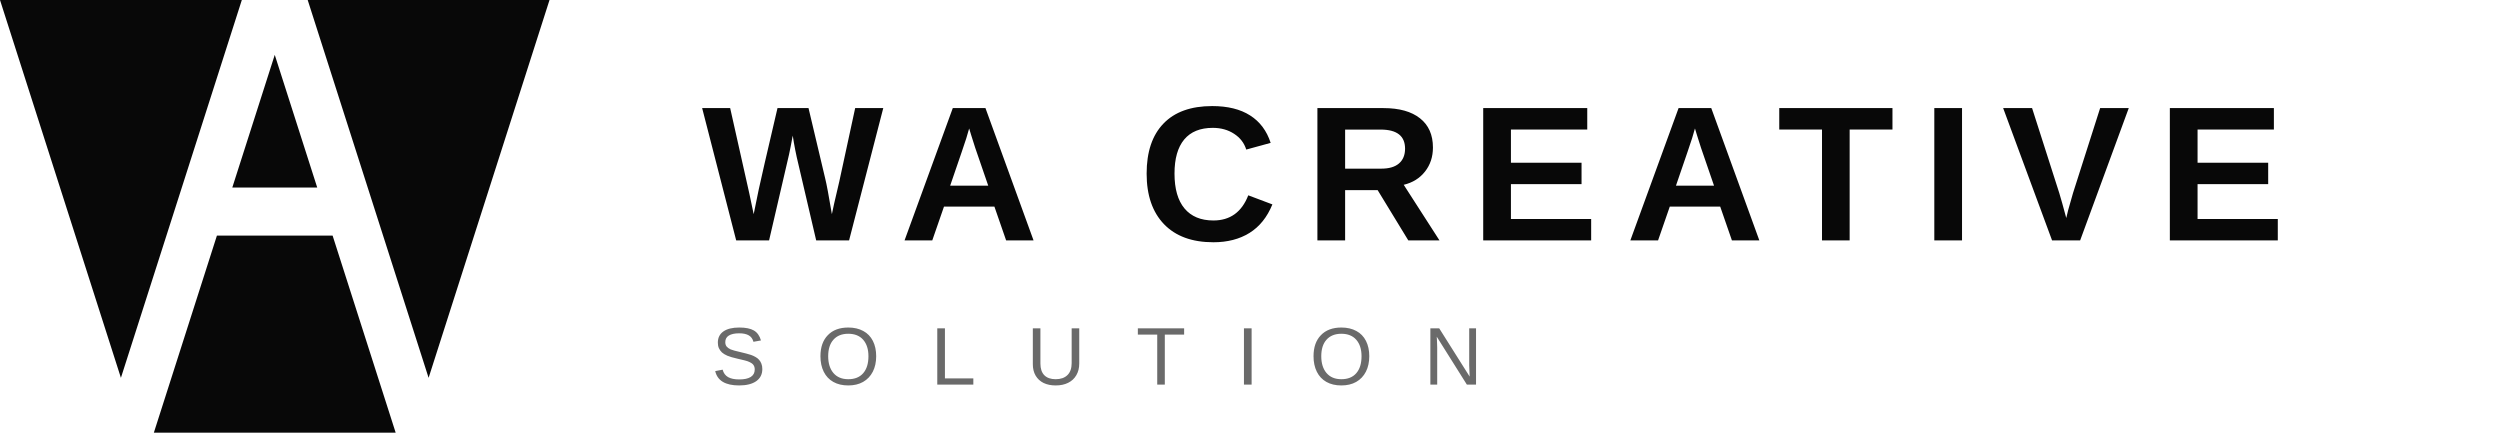
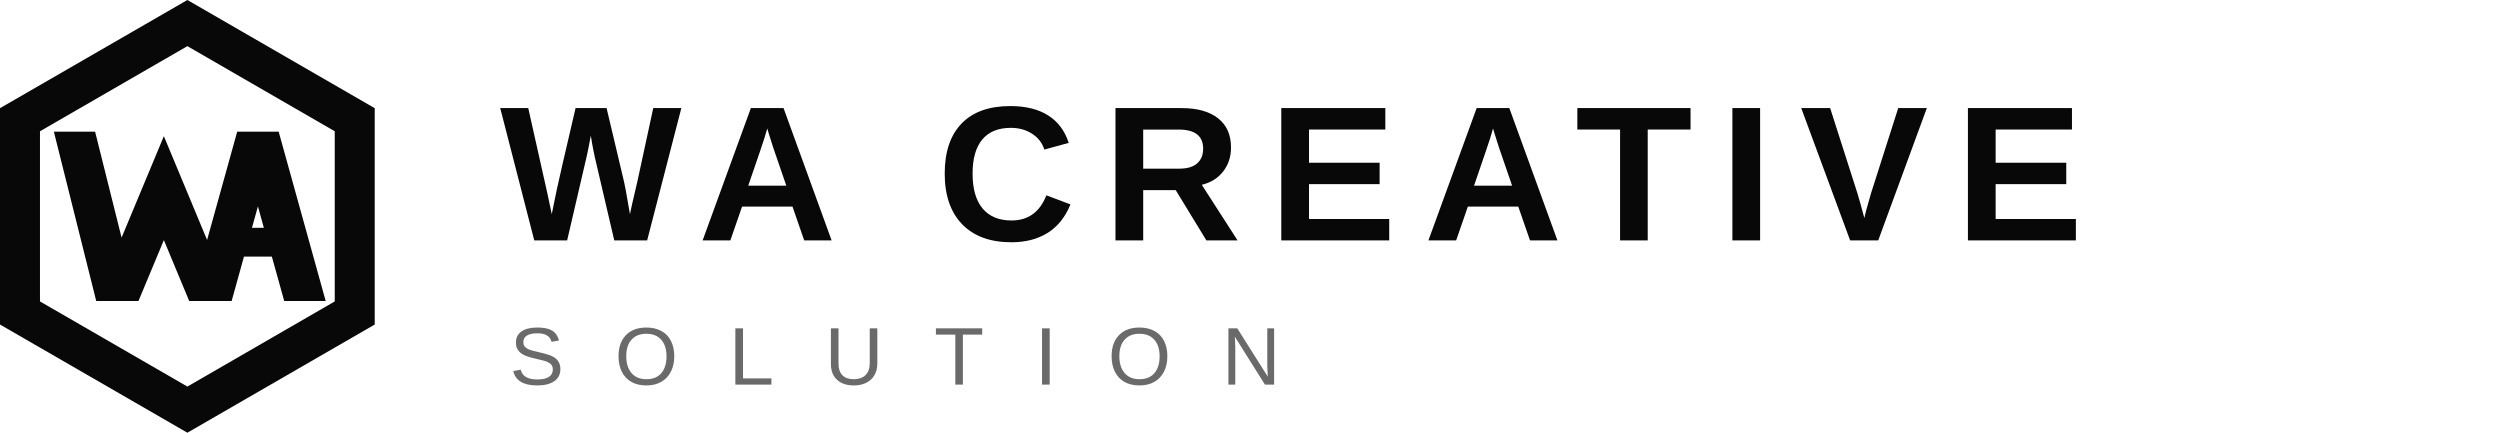
<svg xmlns="http://www.w3.org/2000/svg" viewBox="0 0 520 90" role="img" aria-label="WA Creative Solution">
-   <path fill="#080808" d="M0 0 L50.3 0 L25.15 78.59 Z M64 0 L114.3 0 L89.15 78.59 Z M45.12 49 L69.18 49 L82.3 90 L32 90 Z" />
-   <path fill="#080808" d="M57.15 11.41 L65.98 39 L48.32 39 Z" />
-   <text x="146" y="50" fill="#080808" font-family="Montserrat, Arial, sans-serif" font-weight="700" font-size="40" letter-spacing="5.6">WA CREATIVE</text>
-   <text x="148" y="80" fill="#080808" fill-opacity=".6" font-family="Poppins, Arial, sans-serif" font-weight="500" font-size="17" letter-spacing="10.5">SOLUTION</text>
+   <g transform="scale(0.9783)">
+     <path fill="#080808" d="M0.00 23.00 L39.84 0.00 L79.67 23.00 L79.67 69.00 L39.84 92.00 L0.00 69.00 Z M71.17 27.91 L39.84 9.81 L8.50 27.91 L8.50 64.09 L39.84 82.19 L71.17 64.09 Z" />
+     <path fill="#080808" d="M29.44 64.00 L20.46 64.00 L11.71 29.03 L11.46 28.00 L20.22 28.00 L25.85 50.52 L34.84 28.95 L44.03 51.02 L50.43 28.00 L59.25 28.00 L68.93 62.86 L69.25 64.00 L60.43 64.00 L57.80 54.56 L51.87 54.56 L49.25 64.00 L40.23 64.00 L34.84 51.05 Z M54.84 43.88 L53.57 48.44 L56.10 48.44 Z" />
+   </g>
+   <text x="104" y="50" fill="#080808" font-family="Montserrat, Arial, sans-serif" font-weight="700" font-size="40" letter-spacing="5.6">WA CREATIVE</text>
+   <text x="106" y="80" fill="#080808" fill-opacity=".6" font-family="Poppins, Arial, sans-serif" font-weight="500" font-size="17" letter-spacing="10.5">SOLUTION</text>
</svg>
